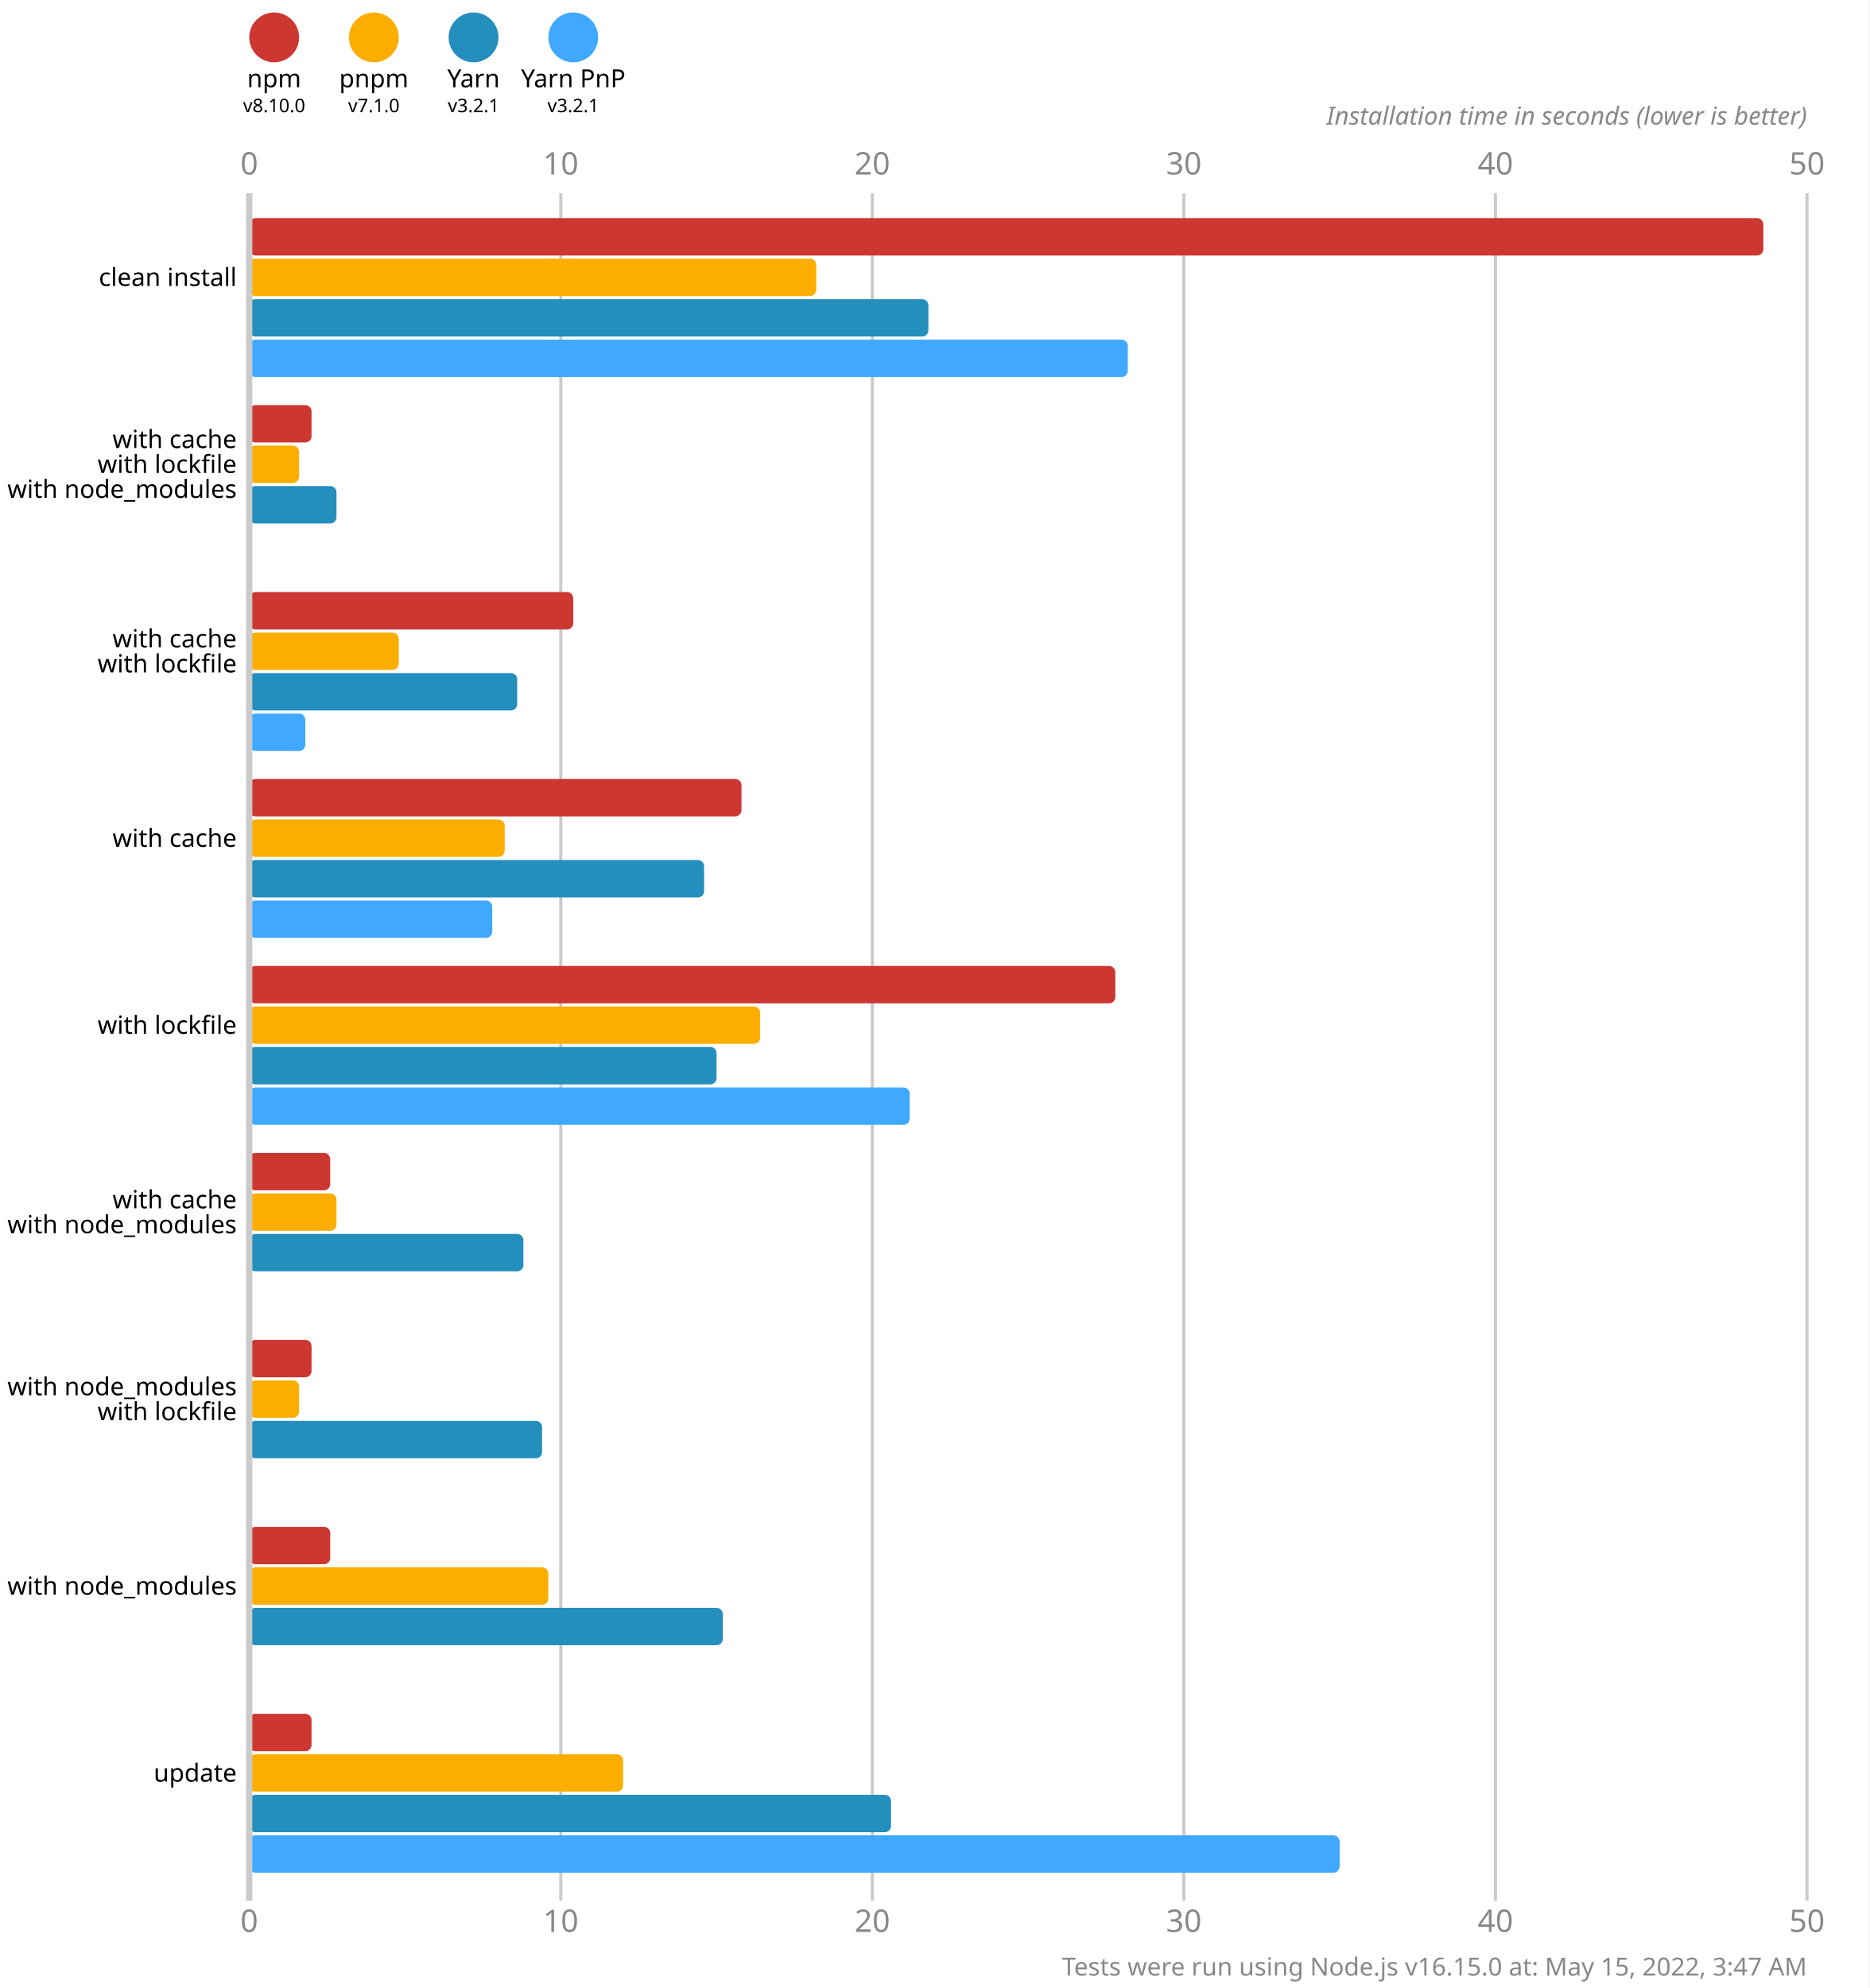
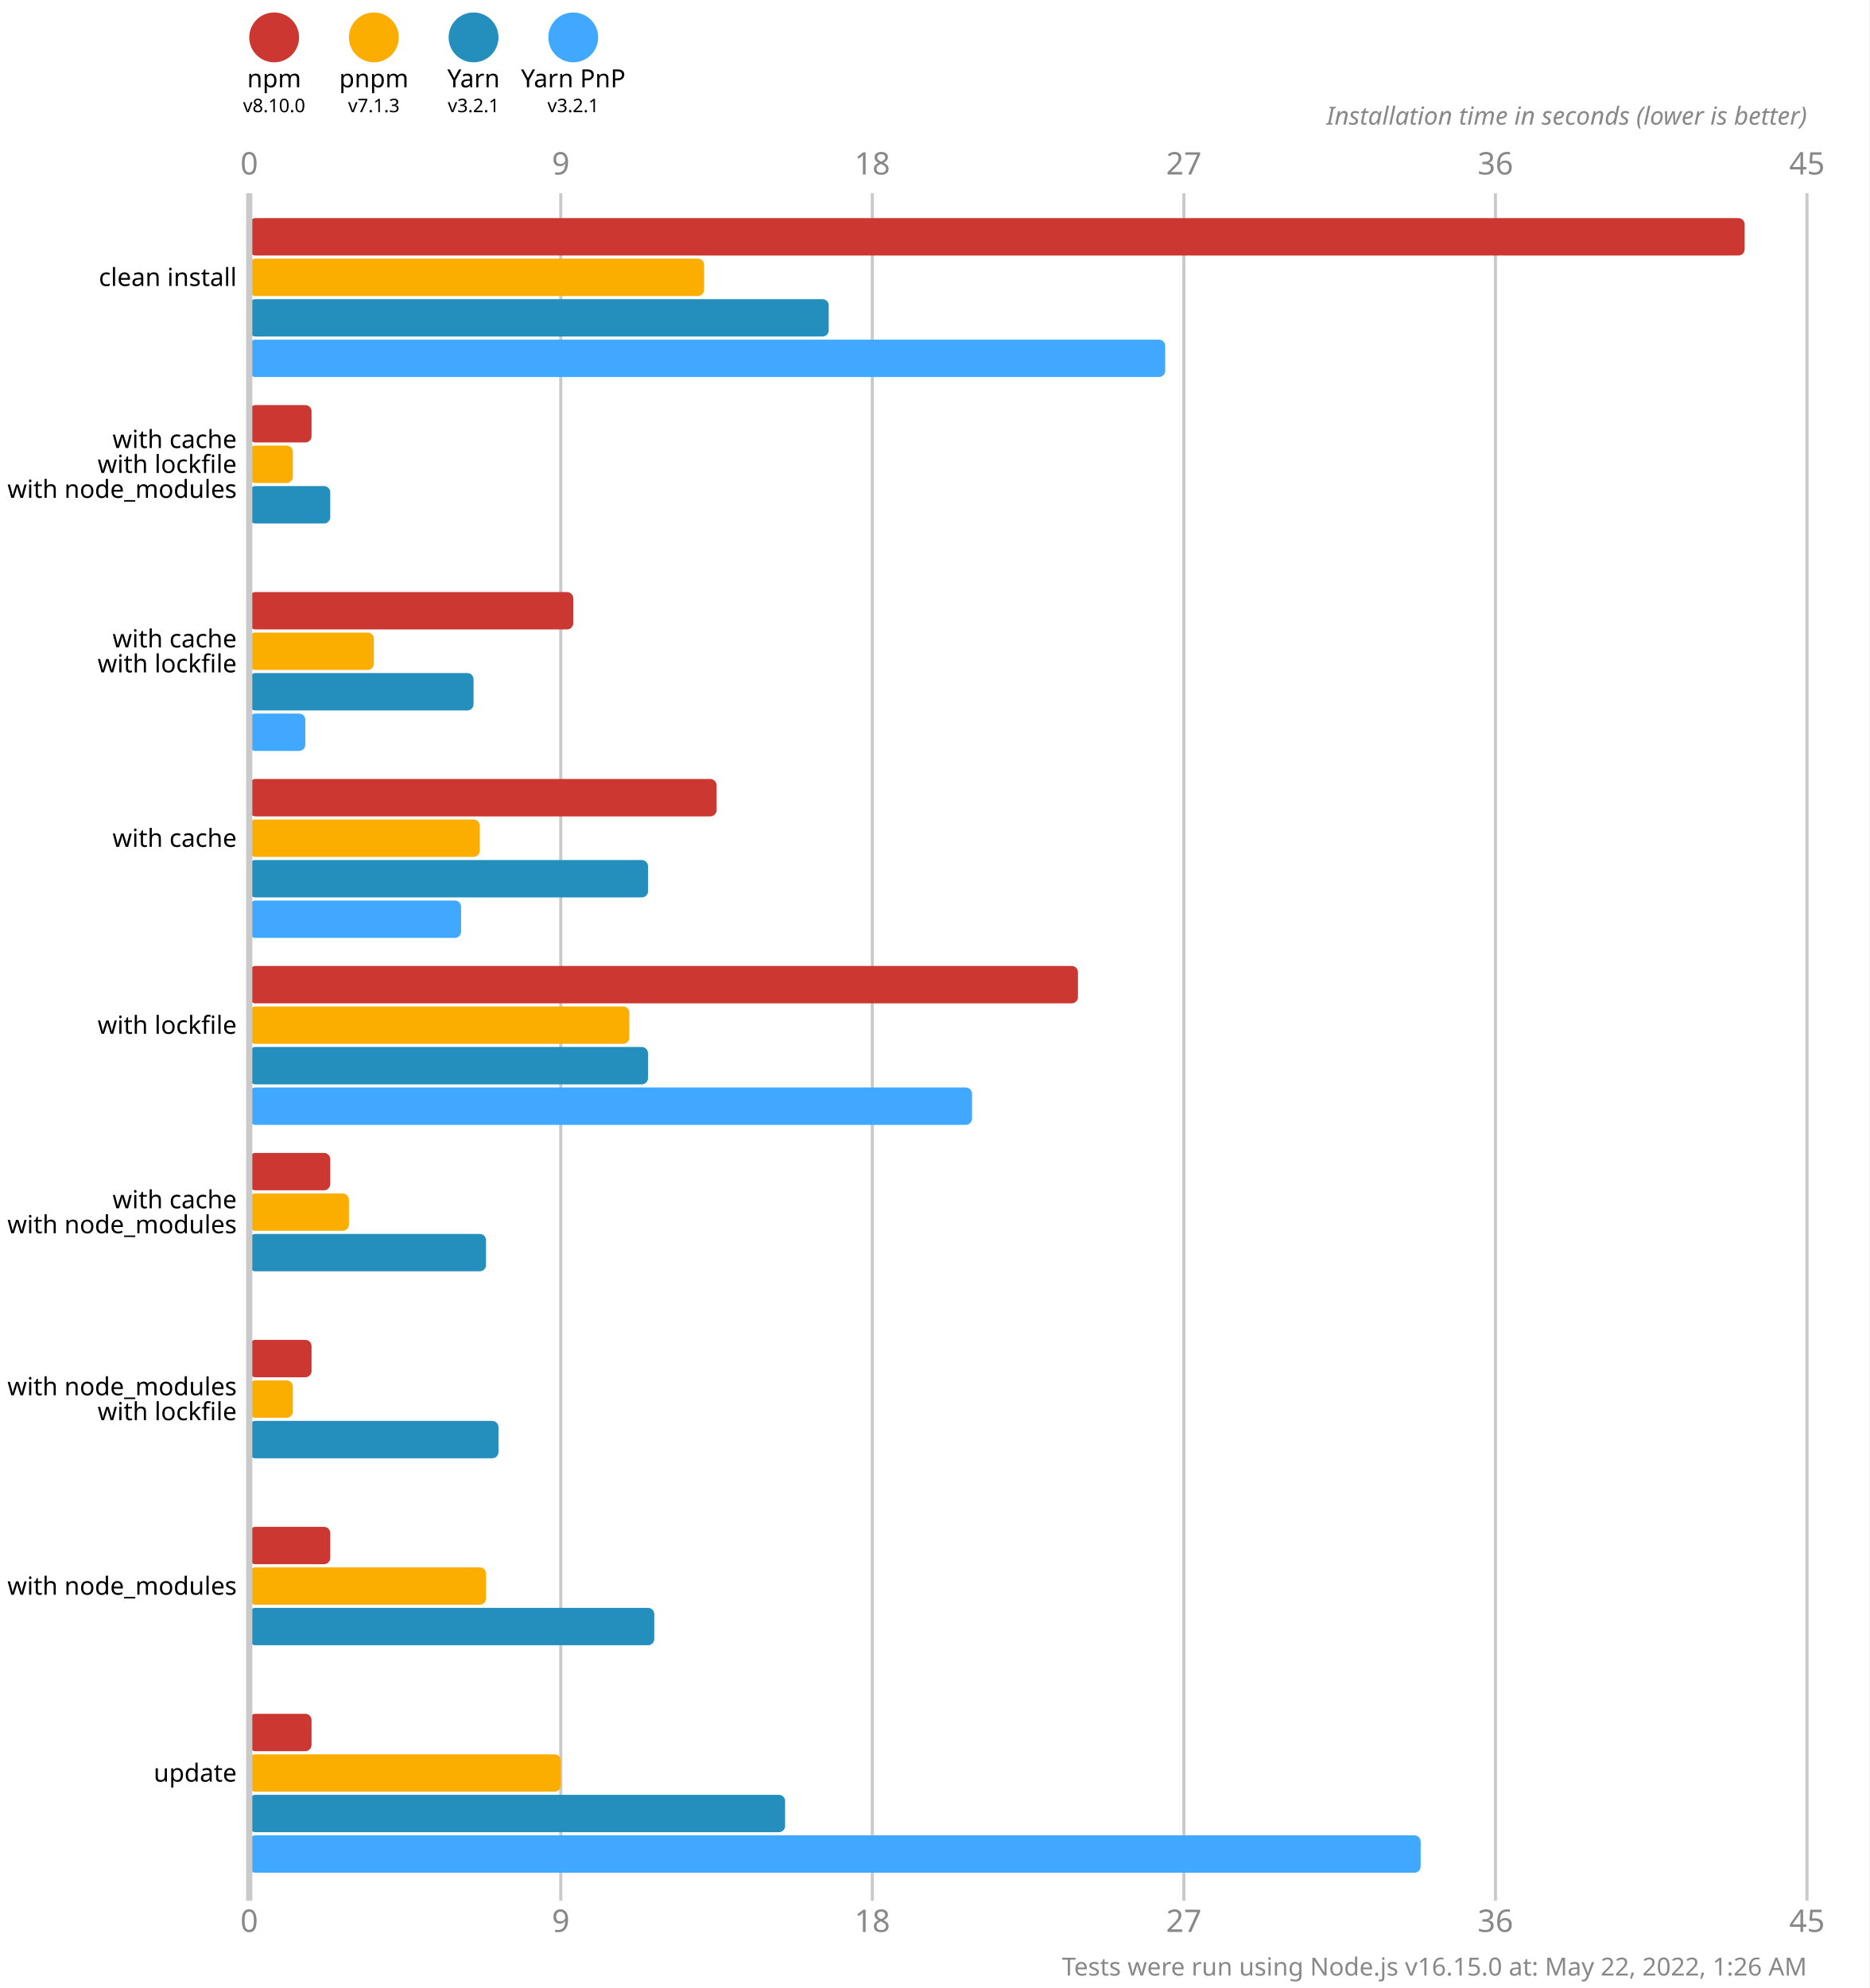
<svg xmlns="http://www.w3.org/2000/svg" version="1.1" viewBox="0 0 300 319">
  <style>
    .font { font-family: sans-serif; }
    .s3 { font-size: 3px; }
    .s4 { font-size: 4px; }
    .s5 { font-size: 5px; }
    .line { stroke: #cacaca; }
    .width { stroke-width: 0.5; }
    .text { fill: #888; }
  </style>
  <rect x="0" y="0" width="300" height="319" fill="#fff" />
  <circle cx="44" cy="6" r="4" fill="#cd3731" />
  <text x="44" y="14" class="font s4" text-anchor="middle">npm</text>
  <text x="44" y="18" class="font s3" text-anchor="middle">v8.10.0</text>
  <circle cx="60" cy="6" r="4" fill="#fbae00" />
  <text x="60" y="14" class="font s4" text-anchor="middle">pnpm</text>
-   <text x="60" y="18" class="font s3" text-anchor="middle">v7.1.0</text>
+   <text x="60" y="18" class="font s3" text-anchor="middle">v7.1.3</text>
  <circle cx="76" cy="6" r="4" fill="#248ebd" />
  <text x="76" y="14" class="font s4" text-anchor="middle">Yarn</text>
  <text x="76" y="18" class="font s3" text-anchor="middle">v3.2.1</text>
  <circle cx="92" cy="6" r="4" fill="#40a9ff" />
  <text x="92" y="14" class="font s4" text-anchor="middle">Yarn PnP</text>
  <text x="92" y="18" class="font s3" text-anchor="middle">v3.2.1</text>
  <text x="40" y="28" class="font s5 text" text-anchor="middle">0</text>
  <text x="40" y="310" class="font s5 text" text-anchor="middle">0</text>
  <line x1="90" y1="31" x2="90" y2="305" class="line width" />
-   <text x="90" y="28" class="font s5 text" text-anchor="middle">10</text>
-   <text x="90" y="310" class="font s5 text" text-anchor="middle">10</text>
+   <text x="90" y="28" class="font s5 text" text-anchor="middle">9</text>
+   <text x="90" y="310" class="font s5 text" text-anchor="middle">9</text>
  <line x1="140" y1="31" x2="140" y2="305" class="line width" />
-   <text x="140" y="28" class="font s5 text" text-anchor="middle">20</text>
-   <text x="140" y="310" class="font s5 text" text-anchor="middle">20</text>
+   <text x="140" y="28" class="font s5 text" text-anchor="middle">18</text>
+   <text x="140" y="310" class="font s5 text" text-anchor="middle">18</text>
  <line x1="190" y1="31" x2="190" y2="305" class="line width" />
-   <text x="190" y="28" class="font s5 text" text-anchor="middle">30</text>
-   <text x="190" y="310" class="font s5 text" text-anchor="middle">30</text>
+   <text x="190" y="28" class="font s5 text" text-anchor="middle">27</text>
+   <text x="190" y="310" class="font s5 text" text-anchor="middle">27</text>
  <line x1="240" y1="31" x2="240" y2="305" class="line width" />
-   <text x="240" y="28" class="font s5 text" text-anchor="middle">40</text>
-   <text x="240" y="310" class="font s5 text" text-anchor="middle">40</text>
+   <text x="240" y="28" class="font s5 text" text-anchor="middle">36</text>
+   <text x="240" y="310" class="font s5 text" text-anchor="middle">36</text>
  <line x1="290" y1="31" x2="290" y2="305" class="line width" />
-   <text x="290" y="28" class="font s5 text" text-anchor="middle">50</text>
-   <text x="290" y="310" class="font s5 text" text-anchor="middle">50</text>
+   <text x="290" y="28" class="font s5 text" text-anchor="middle">45</text>
+   <text x="290" y="310" class="font s5 text" text-anchor="middle">45</text>
  <text x="290" y="20" class="font s4 text" font-style="italic" text-anchor="end">Installation time in seconds (lower is better)</text>
-   <rect x="40" y="35" width="243" height="6" fill="#cd3731" rx="1" ry="1" />
-   <rect x="40" y="41.5" width="91" height="6" fill="#fbae00" rx="1" ry="1" />
-   <rect x="40" y="48" width="109" height="6" fill="#248ebd" rx="1" ry="1" />
-   <rect x="40" y="54.5" width="141" height="6" fill="#40a9ff" rx="1" ry="1" />
+   <rect x="40" y="35" width="240" height="6" fill="#cd3731" rx="1" ry="1" />
+   <rect x="40" y="41.5" width="73" height="6" fill="#fbae00" rx="1" ry="1" />
+   <rect x="40" y="48" width="93" height="6" fill="#248ebd" rx="1" ry="1" />
+   <rect x="40" y="54.5" width="147" height="6" fill="#40a9ff" rx="1" ry="1" />
  <rect x="40" y="65" width="10" height="6" fill="#cd3731" rx="1" ry="1" />
-   <rect x="40" y="71.5" width="8" height="6" fill="#fbae00" rx="1" ry="1" />
-   <rect x="40" y="78" width="14" height="6" fill="#248ebd" rx="1" ry="1" />
+   <rect x="40" y="71.5" width="7" height="6" fill="#fbae00" rx="1" ry="1" />
+   <rect x="40" y="78" width="13" height="6" fill="#248ebd" rx="1" ry="1" />
  <rect x="40" y="84.5" width="0" height="6" fill="#40a9ff" rx="1" ry="1" />
  <rect x="40" y="95" width="52" height="6" fill="#cd3731" rx="1" ry="1" />
-   <rect x="40" y="101.5" width="24" height="6" fill="#fbae00" rx="1" ry="1" />
-   <rect x="40" y="108" width="43" height="6" fill="#248ebd" rx="1" ry="1" />
+   <rect x="40" y="101.5" width="20" height="6" fill="#fbae00" rx="1" ry="1" />
+   <rect x="40" y="108" width="36" height="6" fill="#248ebd" rx="1" ry="1" />
  <rect x="40" y="114.5" width="9" height="6" fill="#40a9ff" rx="1" ry="1" />
-   <rect x="40" y="125" width="79" height="6" fill="#cd3731" rx="1" ry="1" />
-   <rect x="40" y="131.5" width="41" height="6" fill="#fbae00" rx="1" ry="1" />
-   <rect x="40" y="138" width="73" height="6" fill="#248ebd" rx="1" ry="1" />
-   <rect x="40" y="144.5" width="39" height="6" fill="#40a9ff" rx="1" ry="1" />
-   <rect x="40" y="155" width="139" height="6" fill="#cd3731" rx="1" ry="1" />
-   <rect x="40" y="161.5" width="82" height="6" fill="#fbae00" rx="1" ry="1" />
-   <rect x="40" y="168" width="75" height="6" fill="#248ebd" rx="1" ry="1" />
-   <rect x="40" y="174.5" width="106" height="6" fill="#40a9ff" rx="1" ry="1" />
+   <rect x="40" y="125" width="75" height="6" fill="#cd3731" rx="1" ry="1" />
+   <rect x="40" y="131.5" width="37" height="6" fill="#fbae00" rx="1" ry="1" />
+   <rect x="40" y="138" width="64" height="6" fill="#248ebd" rx="1" ry="1" />
+   <rect x="40" y="144.5" width="34" height="6" fill="#40a9ff" rx="1" ry="1" />
+   <rect x="40" y="155" width="133" height="6" fill="#cd3731" rx="1" ry="1" />
+   <rect x="40" y="161.5" width="61" height="6" fill="#fbae00" rx="1" ry="1" />
+   <rect x="40" y="168" width="64" height="6" fill="#248ebd" rx="1" ry="1" />
+   <rect x="40" y="174.5" width="116" height="6" fill="#40a9ff" rx="1" ry="1" />
  <rect x="40" y="185" width="13" height="6" fill="#cd3731" rx="1" ry="1" />
-   <rect x="40" y="191.5" width="14" height="6" fill="#fbae00" rx="1" ry="1" />
-   <rect x="40" y="198" width="44" height="6" fill="#248ebd" rx="1" ry="1" />
+   <rect x="40" y="191.5" width="16" height="6" fill="#fbae00" rx="1" ry="1" />
+   <rect x="40" y="198" width="38" height="6" fill="#248ebd" rx="1" ry="1" />
  <rect x="40" y="204.5" width="0" height="6" fill="#40a9ff" rx="1" ry="1" />
  <rect x="40" y="215" width="10" height="6" fill="#cd3731" rx="1" ry="1" />
-   <rect x="40" y="221.5" width="8" height="6" fill="#fbae00" rx="1" ry="1" />
-   <rect x="40" y="228" width="47" height="6" fill="#248ebd" rx="1" ry="1" />
+   <rect x="40" y="221.5" width="7" height="6" fill="#fbae00" rx="1" ry="1" />
+   <rect x="40" y="228" width="40" height="6" fill="#248ebd" rx="1" ry="1" />
  <rect x="40" y="234.5" width="0" height="6" fill="#40a9ff" rx="1" ry="1" />
  <rect x="40" y="245" width="13" height="6" fill="#cd3731" rx="1" ry="1" />
-   <rect x="40" y="251.5" width="48" height="6" fill="#fbae00" rx="1" ry="1" />
-   <rect x="40" y="258" width="76" height="6" fill="#248ebd" rx="1" ry="1" />
+   <rect x="40" y="251.5" width="38" height="6" fill="#fbae00" rx="1" ry="1" />
+   <rect x="40" y="258" width="65" height="6" fill="#248ebd" rx="1" ry="1" />
  <rect x="40" y="264.5" width="0" height="6" fill="#40a9ff" rx="1" ry="1" />
  <rect x="40" y="275" width="10" height="6" fill="#cd3731" rx="1" ry="1" />
-   <rect x="40" y="281.5" width="60" height="6" fill="#fbae00" rx="1" ry="1" />
-   <rect x="40" y="288" width="103" height="6" fill="#248ebd" rx="1" ry="1" />
-   <rect x="40" y="294.5" width="175" height="6" fill="#40a9ff" rx="1" ry="1" />
+   <rect x="40" y="281.5" width="50" height="6" fill="#fbae00" rx="1" ry="1" />
+   <rect x="40" y="288" width="86" height="6" fill="#248ebd" rx="1" ry="1" />
+   <rect x="40" y="294.5" width="188" height="6" fill="#40a9ff" rx="1" ry="1" />
  <line x1="40" y1="31" x2="40" y2="305" class="line" />
  <text x="38" y="44.5" class="font s4" dominant-baseline="middle" text-anchor="end">clean install</text>
  <text x="38" y="70.5" class="font s4" dominant-baseline="middle" text-anchor="end">with cache</text>
  <text x="38" y="74.5" class="font s4" dominant-baseline="middle" text-anchor="end">with lockfile</text>
  <text x="38" y="78.5" class="font s4" dominant-baseline="middle" text-anchor="end">with node_modules</text>
  <text x="38" y="102.5" class="font s4" dominant-baseline="middle" text-anchor="end">with cache</text>
  <text x="38" y="106.5" class="font s4" dominant-baseline="middle" text-anchor="end">with lockfile</text>
  <text x="38" y="134.5" class="font s4" dominant-baseline="middle" text-anchor="end">with cache</text>
  <text x="38" y="164.5" class="font s4" dominant-baseline="middle" text-anchor="end">with lockfile</text>
  <text x="38" y="192.5" class="font s4" dominant-baseline="middle" text-anchor="end">with cache</text>
  <text x="38" y="196.5" class="font s4" dominant-baseline="middle" text-anchor="end">with node_modules</text>
  <text x="38" y="222.5" class="font s4" dominant-baseline="middle" text-anchor="end">with node_modules</text>
  <text x="38" y="226.5" class="font s4" dominant-baseline="middle" text-anchor="end">with lockfile</text>
  <text x="38" y="254.5" class="font s4" dominant-baseline="middle" text-anchor="end">with node_modules</text>
  <text x="38" y="284.5" class="font s4" dominant-baseline="middle" text-anchor="end">update</text>
-   <text x="290" y="317" class="font s4 text" text-anchor="end">Tests were run using Node.js v16.15.0 at: May 15, 2022, 3:47 AM</text>
+   <text x="290" y="317" class="font s4 text" text-anchor="end">Tests were run using Node.js v16.15.0 at: May 22, 2022, 1:26 AM</text>
</svg>
